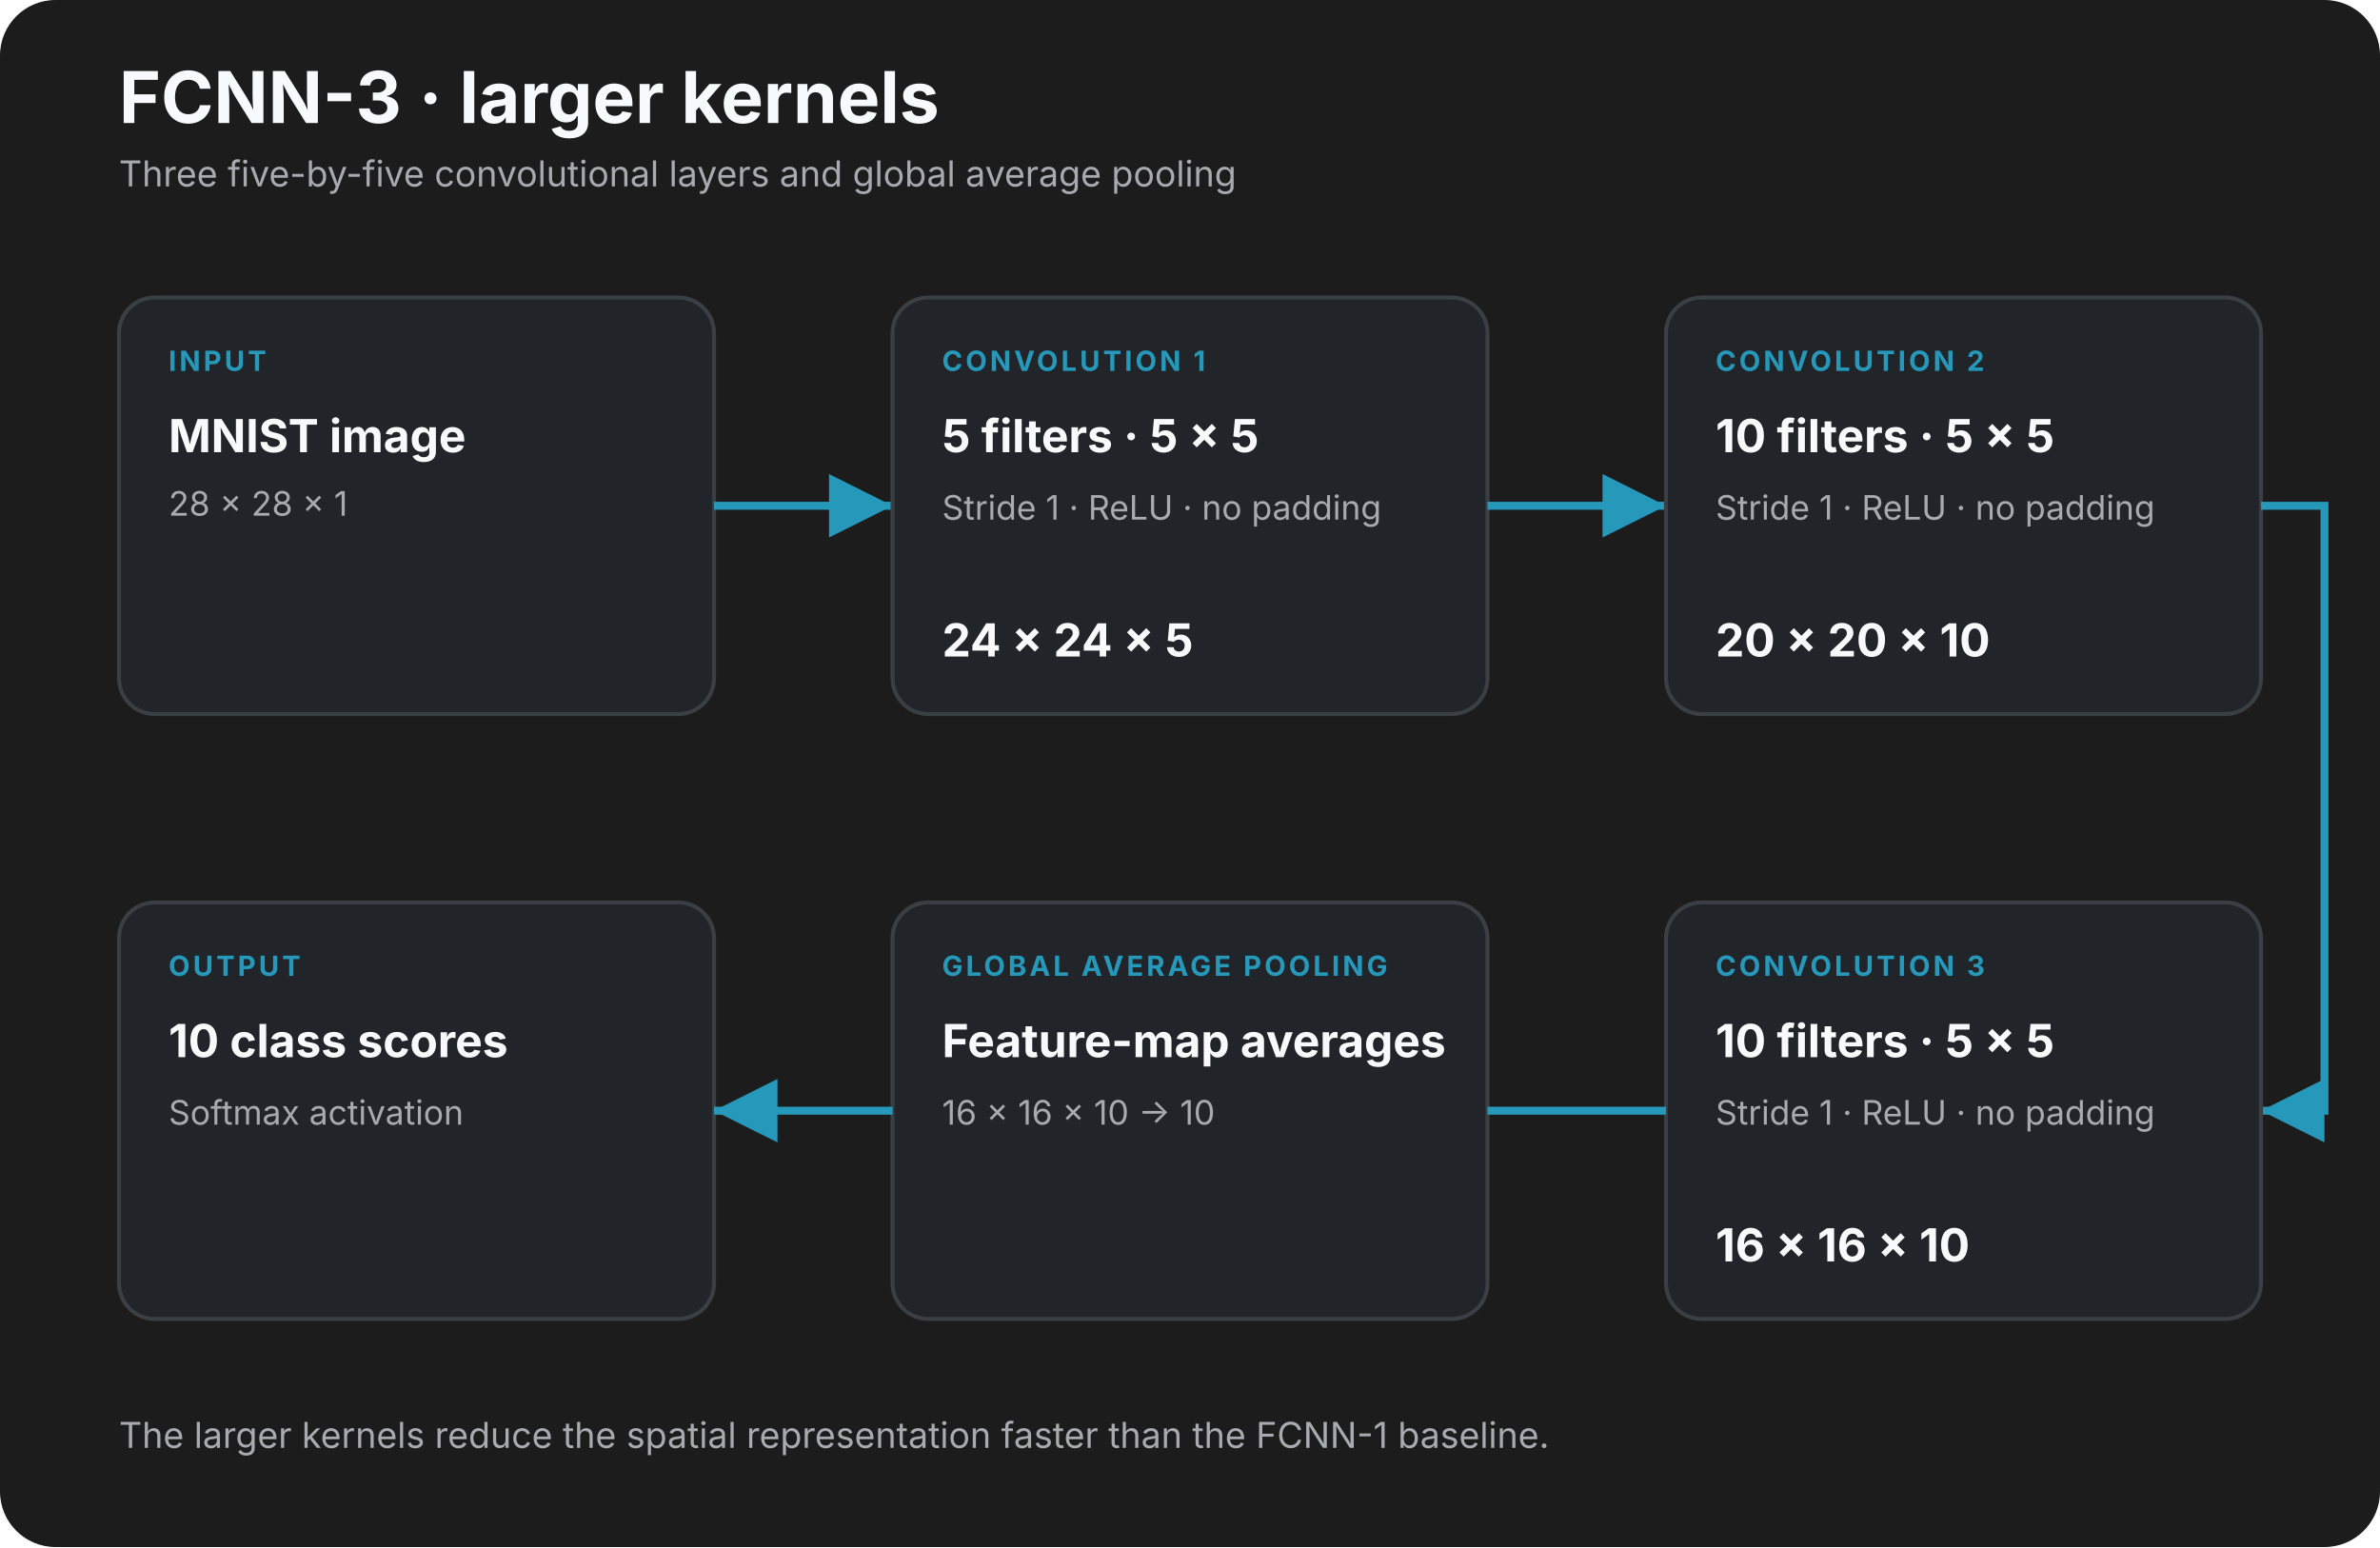
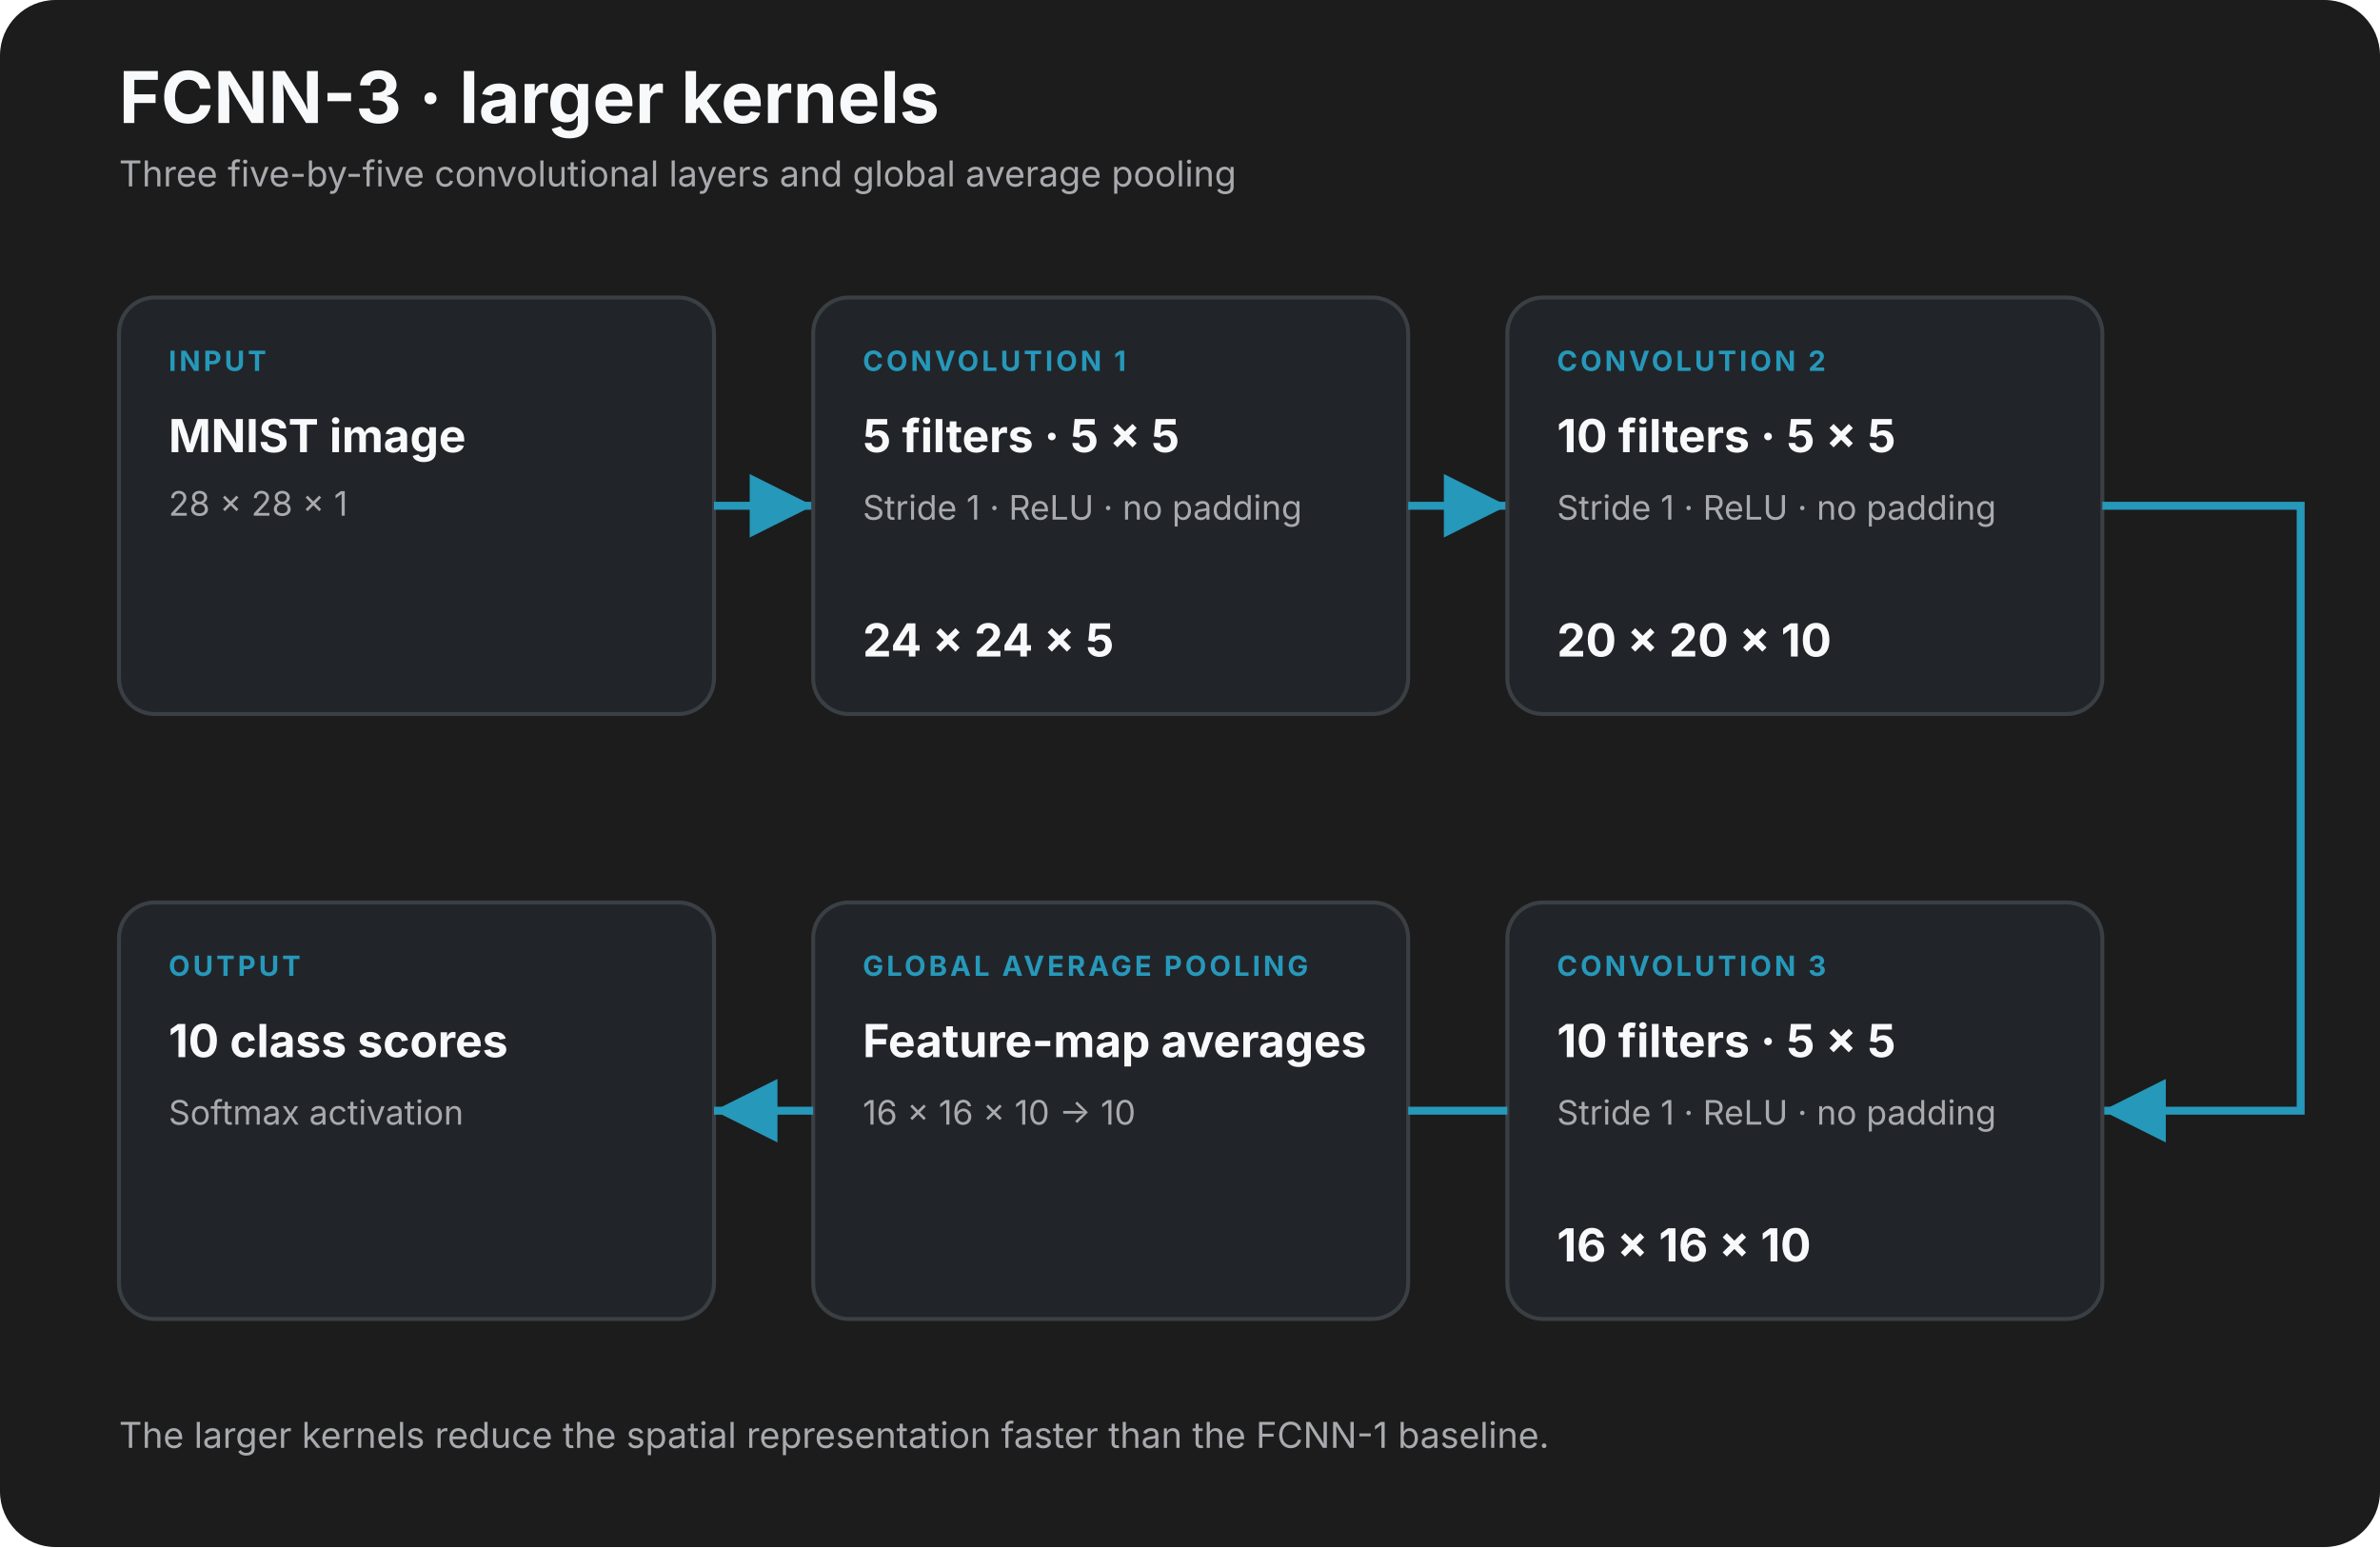
<svg xmlns="http://www.w3.org/2000/svg" viewBox="0 0 1200 780" role="img" aria-labelledby="fcnn3-title fcnn3-desc">
  <defs>
    <marker id="fcnn3-arrow" markerWidth="11" markerHeight="11" refX="8" refY="4" orient="auto">
      <path d="M0 0 8 4 0 8Z" fill="#2698ba" />
    </marker>
    <style>.h{fill:#f8f9fa;font:700 36px Inter,-apple-system,BlinkMacSystemFont,"Segoe UI",sans-serif}.s{fill:#a8aaad;font:400 18px Inter,-apple-system,BlinkMacSystemFont,"Segoe UI",sans-serif}.k{fill:#2698ba;font:700 14px Inter,-apple-system,BlinkMacSystemFont,"Segoe UI",sans-serif;letter-spacing:1.5px}.n{fill:#f8f9fa;font:700 23px Inter,-apple-system,BlinkMacSystemFont,"Segoe UI",sans-serif}.d{fill:#a8aaad;font:400 17px Inter,-apple-system,BlinkMacSystemFont,"Segoe UI",sans-serif}.c{fill:#212529;stroke:#3a3f44;stroke-width:2}.a{fill:none;stroke:#2698ba;stroke-width:4;marker-end:url(#fcnn3-arrow)}</style>
  </defs>
  <rect width="1200" height="780" rx="28" fill="#1c1c1d" />
  <text x="60" y="62" class="h">FCNN-3 · larger kernels</text>
  <text x="60" y="94" class="s">Three five-by-five convolutional layers and global average pooling</text>
  <g transform="translate(60 150)">
    <rect width="300" height="210" rx="18" class="c" />
    <text x="25" y="37" class="k">INPUT</text>
    <text x="25" y="78" class="n">MNIST image</text>
    <text x="25" y="110" class="d">28 × 28 × 1</text>
  </g>
-   <path d="M360 255h90" class="a" />
-   <g transform="translate(450 150)">
+   <path d="M360 255h50" class="a" />
+   <g transform="translate(410 150)">
    <rect width="300" height="210" rx="18" class="c" />
    <text x="25" y="37" class="k">CONVOLUTION 1</text>
    <text x="25" y="78" class="n">5 filters · 5 × 5</text>
    <text x="25" y="112" class="d">Stride 1 · ReLU · no padding</text>
    <text x="25" y="181" class="n">24 × 24 × 5</text>
  </g>
-   <path d="M750 255h90" class="a" />
-   <g transform="translate(840 150)">
+   <path d="M710 255h50" class="a" />
+   <g transform="translate(760 150)">
    <rect width="300" height="210" rx="18" class="c" />
    <text x="25" y="37" class="k">CONVOLUTION 2</text>
    <text x="25" y="78" class="n">10 filters · 5 × 5</text>
    <text x="25" y="112" class="d">Stride 1 · ReLU · no padding</text>
    <text x="25" y="181" class="n">20 × 20 × 10</text>
  </g>
-   <path d="M1140 255h32v305h-32" class="a" />
+   <path d="M1060 255h100v305h-100" class="a" />
  <g transform="translate(60 455)">
    <rect width="300" height="210" rx="18" class="c" />
    <text x="25" y="37" class="k">OUTPUT</text>
    <text x="25" y="78" class="n">10 class scores</text>
    <text x="25" y="112" class="d">Softmax activation</text>
  </g>
-   <g transform="translate(450 455)">
+   <g transform="translate(410 455)">
    <rect width="300" height="210" rx="18" class="c" />
    <text x="25" y="37" class="k">GLOBAL AVERAGE POOLING</text>
    <text x="25" y="78" class="n">Feature-map averages</text>
    <text x="25" y="112" class="d">16 × 16 × 10 → 10</text>
  </g>
-   <g transform="translate(840 455)">
+   <g transform="translate(760 455)">
    <rect width="300" height="210" rx="18" class="c" />
    <text x="25" y="37" class="k">CONVOLUTION 3</text>
    <text x="25" y="78" class="n">10 filters · 5 × 5</text>
    <text x="25" y="112" class="d">Stride 1 · ReLU · no padding</text>
    <text x="25" y="181" class="n">16 × 16 × 10</text>
  </g>
-   <path d="M840 560h-90M450 560h-90" class="a" />
+   <path d="M760 560h-50M410 560h-50" class="a" />
  <text x="60" y="730" class="s">The larger kernels reduce the spatial representation faster than the FCNN-1 baseline.</text>
</svg>
